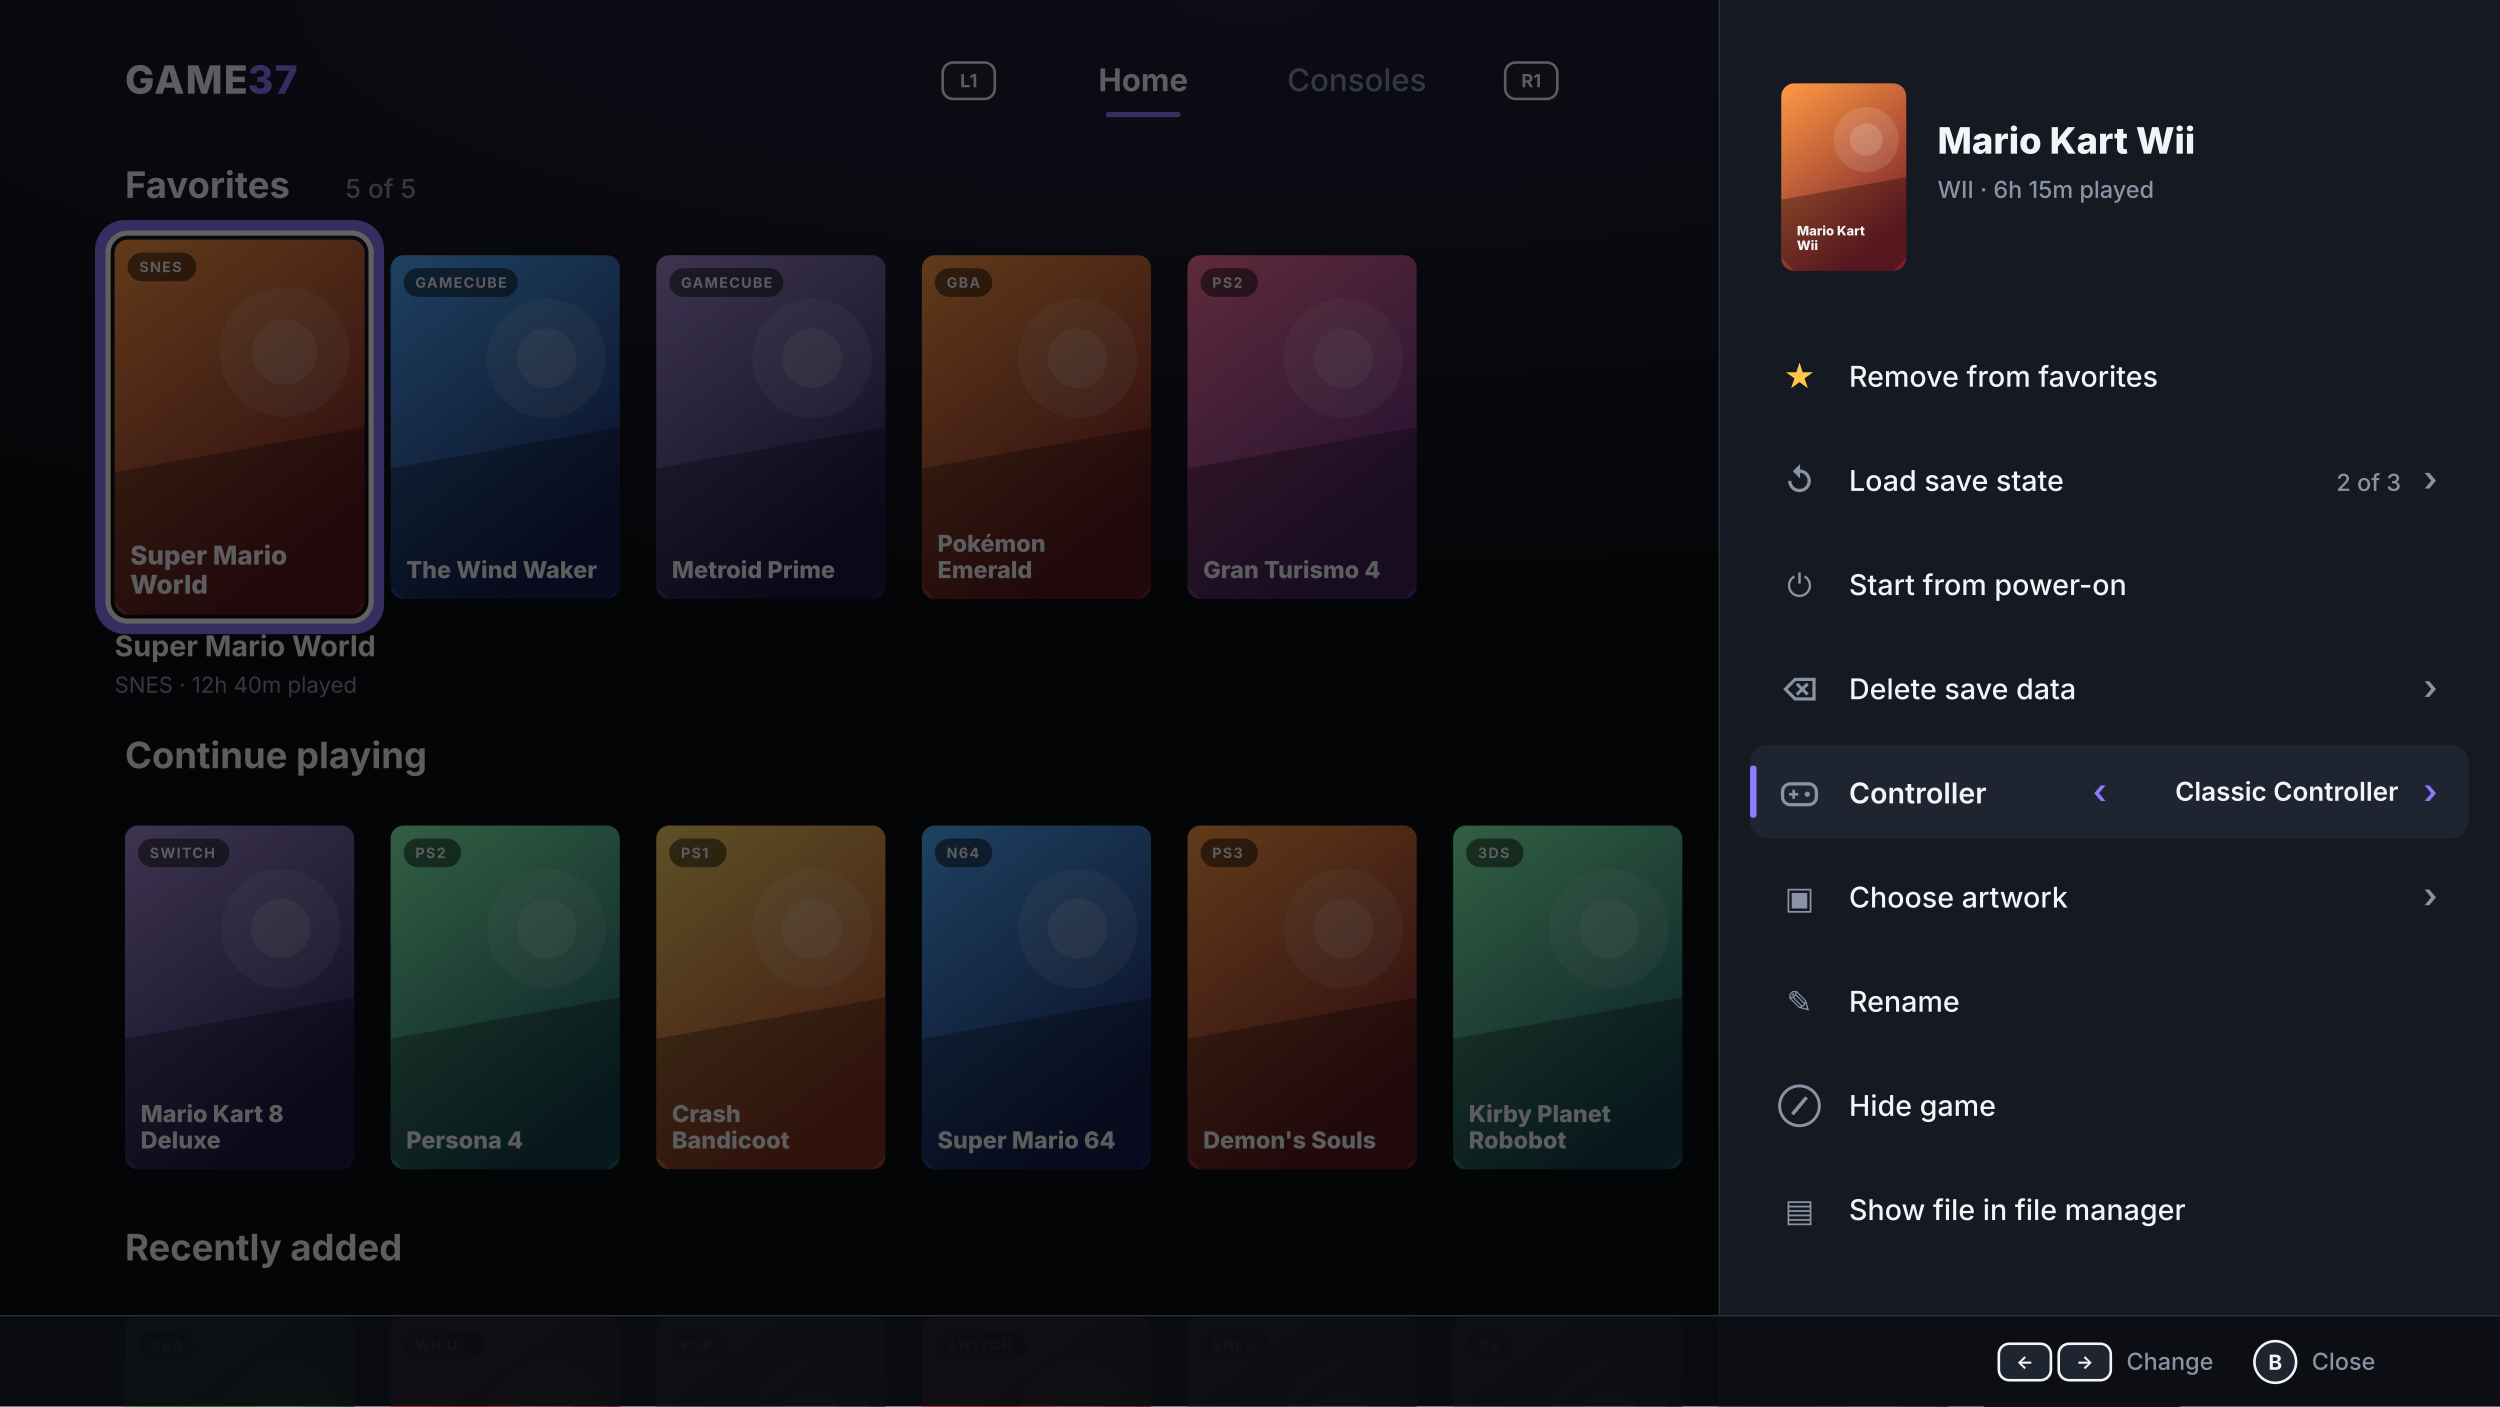
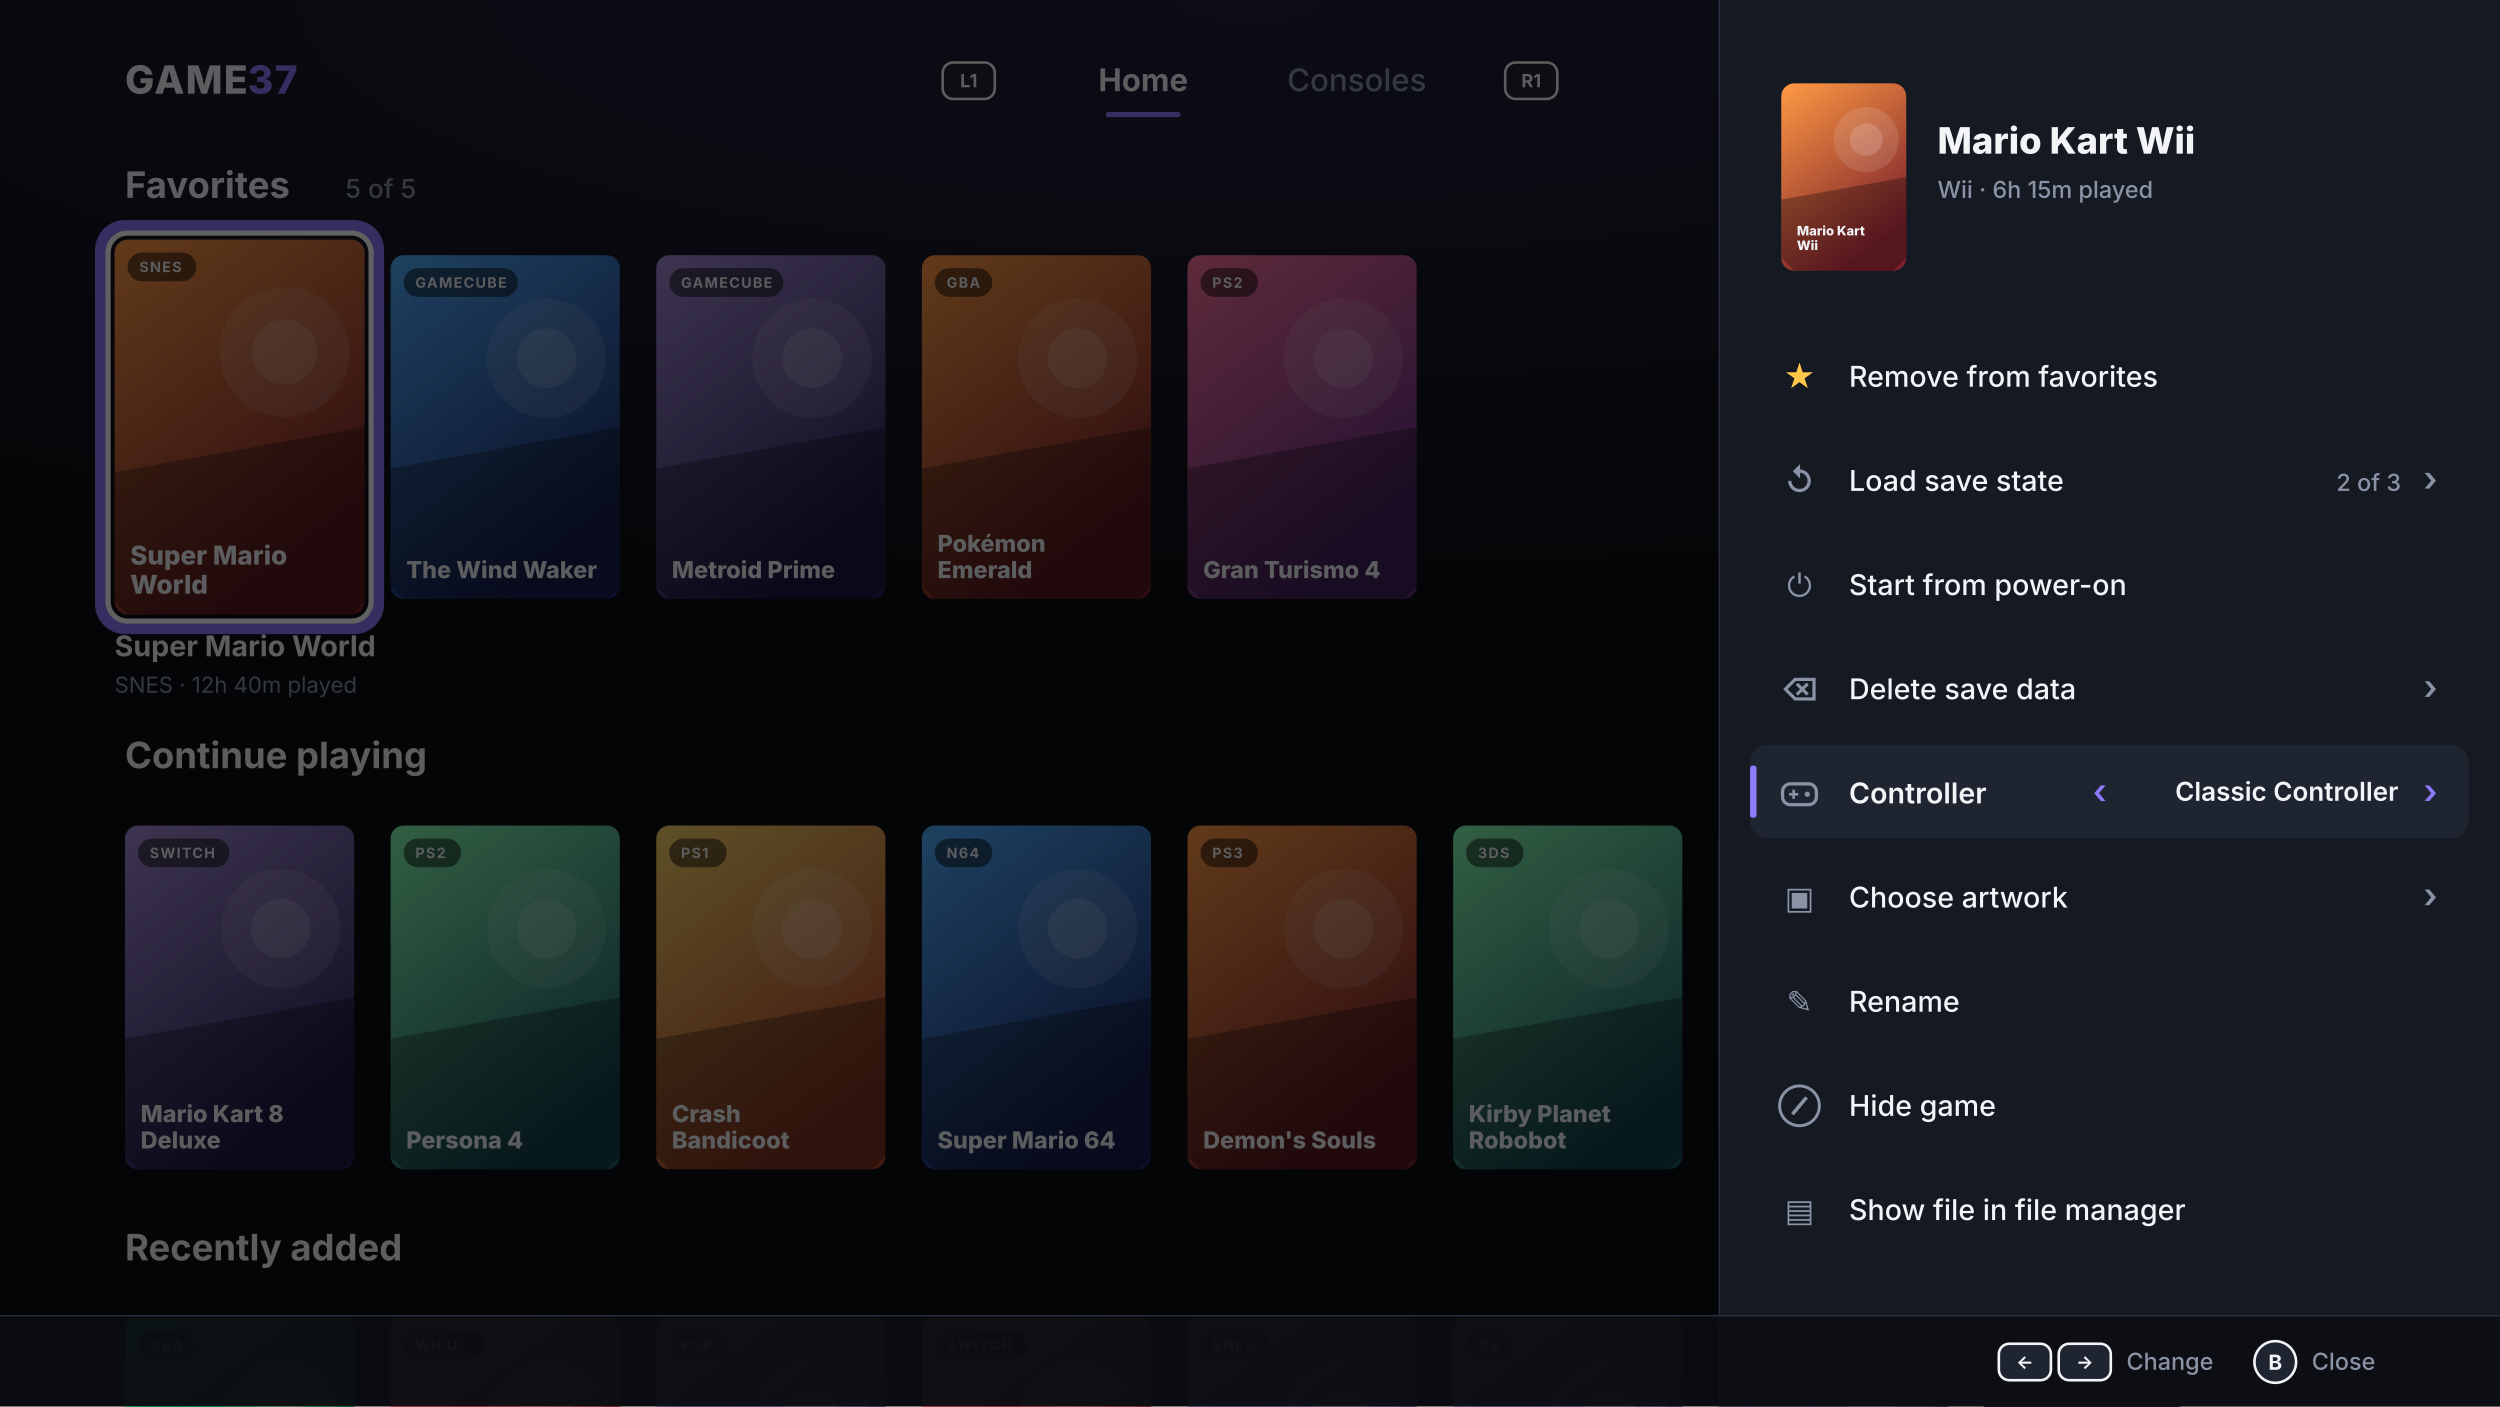
<svg xmlns="http://www.w3.org/2000/svg" width="1920" height="1080" viewBox="0 0 1920 1080">
  <defs>
    <radialGradient id="rg1" cx="0.5" cy="0" r="0.9">
      <stop offset="0" stop-color="#8B7BFF" stop-opacity="0.18" />
      <stop offset="1" stop-color="#8B7BFF" stop-opacity="0" />
    </radialGradient>
    <linearGradient id="lg2" x1="0" y1="0" x2="0.5" y2="1">
      <stop offset="0" stop-color="#FF9A44" stop-opacity="1" />
      <stop offset="1" stop-color="#7A1F2B" stop-opacity="1" />
    </linearGradient>
    <linearGradient id="lg3" x1="0" y1="0" x2="0.5" y2="1">
      <stop offset="0" stop-color="#4FACFE" stop-opacity="1" />
      <stop offset="1" stop-color="#1B2A6B" stop-opacity="1" />
    </linearGradient>
    <linearGradient id="lg4" x1="0" y1="0" x2="0.5" y2="1">
      <stop offset="0" stop-color="#A18CD1" stop-opacity="1" />
      <stop offset="1" stop-color="#2E1F5E" stop-opacity="1" />
    </linearGradient>
    <linearGradient id="lg5" x1="0" y1="0" x2="0.5" y2="1">
      <stop offset="0" stop-color="#FF9A44" stop-opacity="1" />
      <stop offset="1" stop-color="#7A1F2B" stop-opacity="1" />
    </linearGradient>
    <linearGradient id="lg6" x1="0" y1="0" x2="0.5" y2="1">
      <stop offset="0" stop-color="#FA709A" stop-opacity="1" />
      <stop offset="1" stop-color="#5B2C83" stop-opacity="1" />
    </linearGradient>
    <linearGradient id="lg7" x1="0" y1="0" x2="0.5" y2="1">
      <stop offset="0" stop-color="#A18CD1" stop-opacity="1" />
      <stop offset="1" stop-color="#2E1F5E" stop-opacity="1" />
    </linearGradient>
    <linearGradient id="lg8" x1="0" y1="0" x2="0.5" y2="1">
      <stop offset="0" stop-color="#84FAB0" stop-opacity="1" />
      <stop offset="1" stop-color="#1F5F6B" stop-opacity="1" />
    </linearGradient>
    <linearGradient id="lg9" x1="0" y1="0" x2="0.5" y2="1">
      <stop offset="0" stop-color="#F6D365" stop-opacity="1" />
      <stop offset="1" stop-color="#B3452C" stop-opacity="1" />
    </linearGradient>
    <linearGradient id="lg10" x1="0" y1="0" x2="0.5" y2="1">
      <stop offset="0" stop-color="#4FACFE" stop-opacity="1" />
      <stop offset="1" stop-color="#1B2A6B" stop-opacity="1" />
    </linearGradient>
    <linearGradient id="lg11" x1="0" y1="0" x2="0.5" y2="1">
      <stop offset="0" stop-color="#FF9A44" stop-opacity="1" />
      <stop offset="1" stop-color="#7A1F2B" stop-opacity="1" />
    </linearGradient>
    <linearGradient id="lg12" x1="0" y1="0" x2="0.5" y2="1">
      <stop offset="0" stop-color="#84FAB0" stop-opacity="1" />
      <stop offset="1" stop-color="#1F5F6B" stop-opacity="1" />
    </linearGradient>
    <linearGradient id="lg13" x1="0" y1="0" x2="0.5" y2="1">
      <stop offset="0" stop-color="#FCCB90" stop-opacity="1" />
      <stop offset="1" stop-color="#8E3B46" stop-opacity="1" />
    </linearGradient>
    <linearGradient id="lg14" x1="0" y1="0" x2="0.5" y2="1">
      <stop offset="0" stop-color="#43E97B" stop-opacity="1" />
      <stop offset="1" stop-color="#0F4C3A" stop-opacity="1" />
    </linearGradient>
    <linearGradient id="lg15" x1="0" y1="0" x2="0.5" y2="1">
      <stop offset="0" stop-color="#FF6B6B" stop-opacity="1" />
      <stop offset="1" stop-color="#6B1D3A" stop-opacity="1" />
    </linearGradient>
    <linearGradient id="lg16" x1="0" y1="0" x2="0.5" y2="1">
      <stop offset="0" stop-color="#A18CD1" stop-opacity="1" />
      <stop offset="1" stop-color="#2E1F5E" stop-opacity="1" />
    </linearGradient>
    <linearGradient id="lg17" x1="0" y1="0" x2="0.5" y2="1">
      <stop offset="0" stop-color="#FF6B6B" stop-opacity="1" />
      <stop offset="1" stop-color="#6B1D3A" stop-opacity="1" />
    </linearGradient>
    <linearGradient id="lg18" x1="0" y1="0" x2="0.5" y2="1">
      <stop offset="0" stop-color="#A18CD1" stop-opacity="1" />
      <stop offset="1" stop-color="#2E1F5E" stop-opacity="1" />
    </linearGradient>
    <linearGradient id="lg19" x1="0" y1="0" x2="0.5" y2="1">
      <stop offset="0" stop-color="#A18CD1" stop-opacity="1" />
      <stop offset="1" stop-color="#2E1F5E" stop-opacity="1" />
    </linearGradient>
    <linearGradient id="lg20" x1="0" y1="0" x2="0.5" y2="1">
      <stop offset="0" stop-color="#A18CD1" stop-opacity="1" />
      <stop offset="1" stop-color="#2E1F5E" stop-opacity="1" />
    </linearGradient>
    <linearGradient id="lg21" x1="0" y1="0" x2="0" y2="1">
      <stop offset="0" stop-color="#0B0D12" stop-opacity="0" />
      <stop offset="1" stop-color="#0B0D12" stop-opacity="1" />
    </linearGradient>
    <linearGradient id="lg22" x1="0" y1="0" x2="0.5" y2="1">
      <stop offset="0" stop-color="#FF9A44" stop-opacity="1" />
      <stop offset="1" stop-color="#7A1F2B" stop-opacity="1" />
    </linearGradient>
  </defs>
  <rect x="0.0" y="0.0" width="1920.0" height="1080.0" rx="0" fill="#0B0D12" fill-opacity="1" />
  <rect x="0.0" y="0.0" width="1920.0" height="520.0" rx="0" fill="url(#rg1)" fill-opacity="1" />
  <text x="96" y="72" font-family="Inter, 'Helvetica Neue', Arial, sans-serif" font-size="30" font-weight="800" fill="#F2F4F8" letter-spacing="1">GAME<tspan fill="#8B7BFF">37</tspan>
  </text>
  <rect x="724.0" y="48.0" width="40.0" height="28.0" rx="8" fill="#1F2431" fill-opacity="1" stroke="#F2F4F8" stroke-width="2" />
  <text x="744.0" y="67.0" font-family="Inter, 'Helvetica Neue', Arial, sans-serif" font-size="14" font-weight="700" fill="#F2F4F8" fill-opacity="1" text-anchor="middle" letter-spacing="0">L1</text>
  <rect x="1156.0" y="48.0" width="40.0" height="28.0" rx="8" fill="#1F2431" fill-opacity="1" stroke="#F2F4F8" stroke-width="2" />
  <text x="1176.0" y="67.0" font-family="Inter, 'Helvetica Neue', Arial, sans-serif" font-size="14" font-weight="700" fill="#F2F4F8" fill-opacity="1" text-anchor="middle" letter-spacing="0">R1</text>
  <text x="878.0" y="70.0" font-family="Inter, 'Helvetica Neue', Arial, sans-serif" font-size="24" font-weight="700" fill="#F2F4F8" fill-opacity="1" text-anchor="middle" letter-spacing="0">Home</text>
  <rect x="849.2" y="86.0" width="57.6" height="4.0" rx="2" fill="#8B7BFF" fill-opacity="1" />
  <text x="1042.0" y="70.0" font-family="Inter, 'Helvetica Neue', Arial, sans-serif" font-size="24" font-weight="500" fill="#8A93A6" fill-opacity="1" text-anchor="middle" letter-spacing="0">Consoles</text>
  <rect x="1320.0" y="44.0" width="330.0" height="48.0" rx="24" fill="#151922" fill-opacity="1" stroke="#2A3142" stroke-width="1" />
  <circle cx="1350.0" cy="66.0" r="8.0" fill="none" fill-opacity="1" stroke="#8A93A6" stroke-width="2.5" />
  <line x1="1356" y1="72" x2="1362" y2="78" stroke="#8A93A6" stroke-width="2.5" stroke-linecap="round" />
  <text x="1372.0" y="74.0" font-family="Inter, 'Helvetica Neue', Arial, sans-serif" font-size="18" font-weight="400" fill="#8A93A6" fill-opacity="1" text-anchor="start" letter-spacing="0">Search games</text>
  <rect x="1596.0" y="54.0" width="40.0" height="28.0" rx="8" fill="#1F2431" fill-opacity="1" stroke="#F2F4F8" stroke-width="2" />
  <text x="1616.0" y="73.0" font-family="Inter, 'Helvetica Neue', Arial, sans-serif" font-size="14" font-weight="700" fill="#F2F4F8" fill-opacity="1" text-anchor="middle" letter-spacing="0">L3</text>
  <rect x="1519.6" y="54.0" width="68.4" height="28.0" rx="8" fill="#1F2431" fill-opacity="1" stroke="#F2F4F8" stroke-width="2" />
  <text x="1553.8" y="73.0" font-family="Inter, 'Helvetica Neue', Arial, sans-serif" font-size="14" font-weight="700" fill="#F2F4F8" fill-opacity="1" text-anchor="middle" letter-spacing="0">Ctrl F</text>
  <circle cx="1690.0" cy="68.0" r="24.0" fill="#151922" fill-opacity="1" stroke="#2A3142" stroke-width="1" />
  <polygon points="1699.3,65.4 1702.8,65.9 1702.8,70.1 1699.3,70.6 1698.4,72.7 1700.5,75.6 1697.6,78.5 1694.7,76.4 1692.6,77.3 1692.1,80.8 1687.9,80.8 1687.4,77.3 1685.3,76.4 1682.4,78.5 1679.5,75.6 1681.6,72.7 1680.7,70.6 1677.2,70.1 1677.2,65.9 1680.7,65.4 1681.6,63.3 1679.5,60.4 1682.4,57.5 1685.3,59.6 1687.4,58.7 1687.9,55.2 1692.1,55.2 1692.6,58.7 1694.7,59.6 1697.6,57.5 1700.5,60.4 1698.4,63.3" fill="#8A93A6" />
  <circle cx="1690.0" cy="68.0" r="4.7" fill="#151922" fill-opacity="1" />
  <text x="1824.0" y="76.0" font-family="Inter, 'Helvetica Neue', Arial, sans-serif" font-size="24" font-weight="600" fill="#F2F4F8" fill-opacity="1" text-anchor="end" letter-spacing="0">21:42</text>
  <rect x="78.0" y="174.0" width="212.0" height="308.0" rx="18" fill="none" fill-opacity="0.4" stroke="#8B7BFF" stroke-width="10" />
  <rect x="83.0" y="179.0" width="202.0" height="298.0" rx="15" fill="none" fill-opacity="1" stroke="#FFFFFF" stroke-width="4" />
  <rect x="88.0" y="184.0" width="192.0" height="288.0" rx="10" fill="url(#lg2)" fill-opacity="1" />
  <circle cx="218.6" cy="270.4" r="49.9" fill="#FFFFFF" fill-opacity="0.12" />
  <circle cx="218.6" cy="270.4" r="25.0" fill="#FFFFFF" fill-opacity="0.16" />
  <polygon points="88,362.6 280,328.0 280,462.0 270,472.0 98,472.0 88,462.0" fill="#000000" fill-opacity=".3" />
  <text x="100.0" y="433.6" font-family="Inter, 'Helvetica Neue', Arial, sans-serif" font-size="20" font-weight="800" fill="#F2F4F8" fill-opacity="1" text-anchor="start" letter-spacing="0">Super Mario</text>
  <text x="100.0" y="456.0" font-family="Inter, 'Helvetica Neue', Arial, sans-serif" font-size="20" font-weight="800" fill="#F2F4F8" fill-opacity="1" text-anchor="start" letter-spacing="0">World</text>
  <rect x="98.0" y="194.0" width="52.8" height="22.0" rx="11" fill="#000000" fill-opacity="0.5" />
  <text x="107.0" y="209.0" font-family="Inter, 'Helvetica Neue', Arial, sans-serif" font-size="11" font-weight="700" fill="#F2F4F8" fill-opacity="1" text-anchor="start" letter-spacing="1">SNES</text>
  <text x="88.0" y="504.0" font-family="Inter, 'Helvetica Neue', Arial, sans-serif" font-size="22" font-weight="700" fill="#F2F4F8" fill-opacity="1" text-anchor="start" letter-spacing="0">Super Mario World</text>
  <text x="88.0" y="532.0" font-family="Inter, 'Helvetica Neue', Arial, sans-serif" font-size="17" font-weight="400" fill="#8A93A6" fill-opacity="1" text-anchor="start" letter-spacing="0">SNES · 12h 40m played</text>
  <rect x="300.0" y="196.0" width="176.0" height="264.0" rx="10" fill="url(#lg3)" fill-opacity="1" />
  <circle cx="419.7" cy="275.2" r="45.8" fill="#FFFFFF" fill-opacity="0.12" />
  <circle cx="419.7" cy="275.2" r="22.9" fill="#FFFFFF" fill-opacity="0.16" />
  <polygon points="300,359.7 476,328.0 476,450.0 466,460.0 310,460.0 300,450.0" fill="#000000" fill-opacity=".3" />
  <text x="312.0" y="444.0" font-family="Inter, 'Helvetica Neue', Arial, sans-serif" font-size="18" font-weight="800" fill="#F2F4F8" fill-opacity="1" text-anchor="start" letter-spacing="0">The Wind Waker</text>
  <rect x="310.0" y="206.0" width="87.6" height="22.0" rx="11" fill="#000000" fill-opacity="0.5" />
  <text x="319.0" y="221.0" font-family="Inter, 'Helvetica Neue', Arial, sans-serif" font-size="11" font-weight="700" fill="#F2F4F8" fill-opacity="1" text-anchor="start" letter-spacing="1">GAMECUBE</text>
  <rect x="504.0" y="196.0" width="176.0" height="264.0" rx="10" fill="url(#lg4)" fill-opacity="1" />
  <circle cx="623.7" cy="275.2" r="45.8" fill="#FFFFFF" fill-opacity="0.12" />
  <circle cx="623.7" cy="275.2" r="22.9" fill="#FFFFFF" fill-opacity="0.16" />
  <polygon points="504,359.7 680,328.0 680,450.0 670,460.0 514,460.0 504,450.0" fill="#000000" fill-opacity=".3" />
  <text x="516.0" y="444.0" font-family="Inter, 'Helvetica Neue', Arial, sans-serif" font-size="18" font-weight="800" fill="#F2F4F8" fill-opacity="1" text-anchor="start" letter-spacing="0">Metroid Prime</text>
  <rect x="514.0" y="206.0" width="87.6" height="22.0" rx="11" fill="#000000" fill-opacity="0.5" />
  <text x="523.0" y="221.0" font-family="Inter, 'Helvetica Neue', Arial, sans-serif" font-size="11" font-weight="700" fill="#F2F4F8" fill-opacity="1" text-anchor="start" letter-spacing="1">GAMECUBE</text>
  <rect x="708.0" y="196.0" width="176.0" height="264.0" rx="10" fill="url(#lg5)" fill-opacity="1" />
  <circle cx="827.7" cy="275.2" r="45.8" fill="#FFFFFF" fill-opacity="0.12" />
  <circle cx="827.7" cy="275.2" r="22.9" fill="#FFFFFF" fill-opacity="0.16" />
  <polygon points="708,359.7 884,328.0 884,450.0 874,460.0 718,460.0 708,450.0" fill="#000000" fill-opacity=".3" />
  <text x="720.0" y="423.8" font-family="Inter, 'Helvetica Neue', Arial, sans-serif" font-size="18" font-weight="800" fill="#F2F4F8" fill-opacity="1" text-anchor="start" letter-spacing="0">Pokémon</text>
  <text x="720.0" y="444.0" font-family="Inter, 'Helvetica Neue', Arial, sans-serif" font-size="18" font-weight="800" fill="#F2F4F8" fill-opacity="1" text-anchor="start" letter-spacing="0">Emerald</text>
  <rect x="718.0" y="206.0" width="44.1" height="22.0" rx="11" fill="#000000" fill-opacity="0.5" />
  <text x="727.0" y="221.0" font-family="Inter, 'Helvetica Neue', Arial, sans-serif" font-size="11" font-weight="700" fill="#F2F4F8" fill-opacity="1" text-anchor="start" letter-spacing="1">GBA</text>
  <rect x="912.0" y="196.0" width="176.0" height="264.0" rx="10" fill="url(#lg6)" fill-opacity="1" />
  <circle cx="1031.7" cy="275.2" r="45.8" fill="#FFFFFF" fill-opacity="0.12" />
  <circle cx="1031.7" cy="275.2" r="22.9" fill="#FFFFFF" fill-opacity="0.16" />
  <polygon points="912,359.7 1088,328.0 1088,450.0 1078,460.0 922,460.0 912,450.0" fill="#000000" fill-opacity=".3" />
  <text x="924.0" y="444.0" font-family="Inter, 'Helvetica Neue', Arial, sans-serif" font-size="18" font-weight="800" fill="#F2F4F8" fill-opacity="1" text-anchor="start" letter-spacing="0">Gran Turismo 4</text>
  <rect x="922.0" y="206.0" width="44.1" height="22.0" rx="11" fill="#000000" fill-opacity="0.5" />
  <text x="931.0" y="221.0" font-family="Inter, 'Helvetica Neue', Arial, sans-serif" font-size="11" font-weight="700" fill="#F2F4F8" fill-opacity="1" text-anchor="start" letter-spacing="1">PS2</text>
  <rect x="96.0" y="634.0" width="176.0" height="264.0" rx="10" fill="url(#lg7)" fill-opacity="1" />
  <circle cx="215.7" cy="713.2" r="45.8" fill="#FFFFFF" fill-opacity="0.12" />
  <circle cx="215.7" cy="713.2" r="22.9" fill="#FFFFFF" fill-opacity="0.16" />
  <polygon points="96,797.7 272,766.0 272,888.0 262,898.0 106,898.0 96,888.0" fill="#000000" fill-opacity=".3" />
  <text x="108.0" y="861.8" font-family="Inter, 'Helvetica Neue', Arial, sans-serif" font-size="18" font-weight="800" fill="#F2F4F8" fill-opacity="1" text-anchor="start" letter-spacing="0">Mario Kart 8</text>
  <text x="108.0" y="882.0" font-family="Inter, 'Helvetica Neue', Arial, sans-serif" font-size="18" font-weight="800" fill="#F2F4F8" fill-opacity="1" text-anchor="start" letter-spacing="0">Deluxe</text>
  <rect x="106.0" y="644.0" width="70.2" height="22.0" rx="11" fill="#000000" fill-opacity="0.5" />
  <text x="115.0" y="659.0" font-family="Inter, 'Helvetica Neue', Arial, sans-serif" font-size="11" font-weight="700" fill="#F2F4F8" fill-opacity="1" text-anchor="start" letter-spacing="1">SWITCH</text>
  <rect x="300.0" y="634.0" width="176.0" height="264.0" rx="10" fill="url(#lg8)" fill-opacity="1" />
  <circle cx="419.7" cy="713.2" r="45.8" fill="#FFFFFF" fill-opacity="0.12" />
  <circle cx="419.7" cy="713.2" r="22.9" fill="#FFFFFF" fill-opacity="0.16" />
  <polygon points="300,797.7 476,766.0 476,888.0 466,898.0 310,898.0 300,888.0" fill="#000000" fill-opacity=".3" />
  <text x="312.0" y="882.0" font-family="Inter, 'Helvetica Neue', Arial, sans-serif" font-size="18" font-weight="800" fill="#F2F4F8" fill-opacity="1" text-anchor="start" letter-spacing="0">Persona 4</text>
  <rect x="310.0" y="644.0" width="44.1" height="22.0" rx="11" fill="#000000" fill-opacity="0.5" />
  <text x="319.0" y="659.0" font-family="Inter, 'Helvetica Neue', Arial, sans-serif" font-size="11" font-weight="700" fill="#F2F4F8" fill-opacity="1" text-anchor="start" letter-spacing="1">PS2</text>
  <rect x="504.0" y="634.0" width="176.0" height="264.0" rx="10" fill="url(#lg9)" fill-opacity="1" />
  <circle cx="623.7" cy="713.2" r="45.8" fill="#FFFFFF" fill-opacity="0.12" />
  <circle cx="623.7" cy="713.2" r="22.9" fill="#FFFFFF" fill-opacity="0.16" />
  <polygon points="504,797.7 680,766.0 680,888.0 670,898.0 514,898.0 504,888.0" fill="#000000" fill-opacity=".3" />
  <text x="516.0" y="861.8" font-family="Inter, 'Helvetica Neue', Arial, sans-serif" font-size="18" font-weight="800" fill="#F2F4F8" fill-opacity="1" text-anchor="start" letter-spacing="0">Crash</text>
  <text x="516.0" y="882.0" font-family="Inter, 'Helvetica Neue', Arial, sans-serif" font-size="18" font-weight="800" fill="#F2F4F8" fill-opacity="1" text-anchor="start" letter-spacing="0">Bandicoot</text>
  <rect x="514.0" y="644.0" width="44.1" height="22.0" rx="11" fill="#000000" fill-opacity="0.5" />
  <text x="523.0" y="659.0" font-family="Inter, 'Helvetica Neue', Arial, sans-serif" font-size="11" font-weight="700" fill="#F2F4F8" fill-opacity="1" text-anchor="start" letter-spacing="1">PS1</text>
  <rect x="708.0" y="634.0" width="176.0" height="264.0" rx="10" fill="url(#lg10)" fill-opacity="1" />
  <circle cx="827.7" cy="713.2" r="45.8" fill="#FFFFFF" fill-opacity="0.12" />
  <circle cx="827.7" cy="713.2" r="22.9" fill="#FFFFFF" fill-opacity="0.16" />
  <polygon points="708,797.7 884,766.0 884,888.0 874,898.0 718,898.0 708,888.0" fill="#000000" fill-opacity=".3" />
  <text x="720.0" y="882.0" font-family="Inter, 'Helvetica Neue', Arial, sans-serif" font-size="18" font-weight="800" fill="#F2F4F8" fill-opacity="1" text-anchor="start" letter-spacing="0">Super Mario 64</text>
  <rect x="718.0" y="644.0" width="44.1" height="22.0" rx="11" fill="#000000" fill-opacity="0.5" />
  <text x="727.0" y="659.0" font-family="Inter, 'Helvetica Neue', Arial, sans-serif" font-size="11" font-weight="700" fill="#F2F4F8" fill-opacity="1" text-anchor="start" letter-spacing="1">N64</text>
  <rect x="912.0" y="634.0" width="176.0" height="264.0" rx="10" fill="url(#lg11)" fill-opacity="1" />
  <circle cx="1031.7" cy="713.2" r="45.8" fill="#FFFFFF" fill-opacity="0.12" />
  <circle cx="1031.7" cy="713.2" r="22.9" fill="#FFFFFF" fill-opacity="0.16" />
  <polygon points="912,797.7 1088,766.0 1088,888.0 1078,898.0 922,898.0 912,888.0" fill="#000000" fill-opacity=".3" />
  <text x="924.0" y="882.0" font-family="Inter, 'Helvetica Neue', Arial, sans-serif" font-size="18" font-weight="800" fill="#F2F4F8" fill-opacity="1" text-anchor="start" letter-spacing="0">Demon's Souls</text>
  <rect x="922.0" y="644.0" width="44.1" height="22.0" rx="11" fill="#000000" fill-opacity="0.5" />
  <text x="931.0" y="659.0" font-family="Inter, 'Helvetica Neue', Arial, sans-serif" font-size="11" font-weight="700" fill="#F2F4F8" fill-opacity="1" text-anchor="start" letter-spacing="1">PS3</text>
  <rect x="1116.0" y="634.0" width="176.0" height="264.0" rx="10" fill="url(#lg12)" fill-opacity="1" />
  <circle cx="1235.7" cy="713.2" r="45.8" fill="#FFFFFF" fill-opacity="0.12" />
  <circle cx="1235.7" cy="713.2" r="22.9" fill="#FFFFFF" fill-opacity="0.16" />
  <polygon points="1116,797.7 1292,766.0 1292,888.0 1282,898.0 1126,898.0 1116,888.0" fill="#000000" fill-opacity=".3" />
  <text x="1128.0" y="861.8" font-family="Inter, 'Helvetica Neue', Arial, sans-serif" font-size="18" font-weight="800" fill="#F2F4F8" fill-opacity="1" text-anchor="start" letter-spacing="0">Kirby Planet</text>
  <text x="1128.0" y="882.0" font-family="Inter, 'Helvetica Neue', Arial, sans-serif" font-size="18" font-weight="800" fill="#F2F4F8" fill-opacity="1" text-anchor="start" letter-spacing="0">Robobot</text>
  <rect x="1126.0" y="644.0" width="44.1" height="22.0" rx="11" fill="#000000" fill-opacity="0.5" />
  <text x="1135.0" y="659.0" font-family="Inter, 'Helvetica Neue', Arial, sans-serif" font-size="11" font-weight="700" fill="#F2F4F8" fill-opacity="1" text-anchor="start" letter-spacing="1">3DS</text>
  <rect x="1320.0" y="634.0" width="176.0" height="264.0" rx="10" fill="url(#lg13)" fill-opacity="1" />
  <circle cx="1439.7" cy="713.2" r="45.8" fill="#FFFFFF" fill-opacity="0.12" />
  <circle cx="1439.7" cy="713.2" r="22.9" fill="#FFFFFF" fill-opacity="0.16" />
  <polygon points="1320,797.7 1496,766.0 1496,888.0 1486,898.0 1330,898.0 1320,888.0" fill="#000000" fill-opacity=".3" />
  <text x="1332.0" y="882.0" font-family="Inter, 'Helvetica Neue', Arial, sans-serif" font-size="18" font-weight="800" fill="#F2F4F8" fill-opacity="1" text-anchor="start" letter-spacing="0">Bloodborne</text>
  <rect x="1330.0" y="644.0" width="44.1" height="22.0" rx="11" fill="#000000" fill-opacity="0.5" />
  <text x="1339.0" y="659.0" font-family="Inter, 'Helvetica Neue', Arial, sans-serif" font-size="11" font-weight="700" fill="#F2F4F8" fill-opacity="1" text-anchor="start" letter-spacing="1">PS4</text>
  <rect x="1524.0" y="634.0" width="150.0" height="264.0" rx="10" fill="#151922" fill-opacity="1" stroke="#2A3142" stroke-width="1" />
  <circle cx="1599.0" cy="742.0" r="26.0" fill="#1F2431" fill-opacity="1" />
  <path d="M1593.0,730.0 l12,12 l-12,12" fill="none" stroke="#F2F4F8" stroke-width="3" stroke-linecap="round" stroke-linejoin="round" />
  <text x="1599.0" y="796.0" font-family="Inter, 'Helvetica Neue', Arial, sans-serif" font-size="18" font-weight="600" fill="#F2F4F8" fill-opacity="1" text-anchor="middle" letter-spacing="0">See all</text>
  <text x="1599.0" y="820.0" font-family="Inter, 'Helvetica Neue', Arial, sans-serif" font-size="15" font-weight="400" fill="#8A93A6" fill-opacity="1" text-anchor="middle" letter-spacing="0">23 games</text>
  <rect x="96.0" y="1012.0" width="176.0" height="264.0" rx="10" fill="url(#lg14)" fill-opacity="1" />
  <circle cx="215.7" cy="1091.2" r="45.8" fill="#FFFFFF" fill-opacity="0.12" />
  <circle cx="215.7" cy="1091.2" r="22.9" fill="#FFFFFF" fill-opacity="0.16" />
  <polygon points="96,1175.7 272,1144.0 272,1266.0 262,1276.0 106,1276.0 96,1266.0" fill="#000000" fill-opacity=".3" />
  <text x="108.0" y="1260.0" font-family="Inter, 'Helvetica Neue', Arial, sans-serif" font-size="18" font-weight="800" fill="#F2F4F8" fill-opacity="1" text-anchor="start" letter-spacing="0">Aria of Sorrow</text>
  <rect x="106.0" y="1022.0" width="44.1" height="22.0" rx="11" fill="#000000" fill-opacity="0.5" />
  <text x="115.0" y="1037.0" font-family="Inter, 'Helvetica Neue', Arial, sans-serif" font-size="11" font-weight="700" fill="#F2F4F8" fill-opacity="1" text-anchor="start" letter-spacing="1">GBA</text>
  <rect x="300.0" y="1012.0" width="176.0" height="264.0" rx="10" fill="url(#lg15)" fill-opacity="1" />
  <circle cx="419.7" cy="1091.2" r="45.8" fill="#FFFFFF" fill-opacity="0.12" />
  <circle cx="419.7" cy="1091.2" r="22.9" fill="#FFFFFF" fill-opacity="0.16" />
  <polygon points="300,1175.7 476,1144.0 476,1266.0 466,1276.0 310,1276.0 300,1266.0" fill="#000000" fill-opacity=".3" />
  <text x="312.0" y="1239.8" font-family="Inter, 'Helvetica Neue', Arial, sans-serif" font-size="18" font-weight="800" fill="#F2F4F8" fill-opacity="1" text-anchor="start" letter-spacing="0">Xenoblade</text>
  <text x="312.0" y="1260.0" font-family="Inter, 'Helvetica Neue', Arial, sans-serif" font-size="18" font-weight="800" fill="#F2F4F8" fill-opacity="1" text-anchor="start" letter-spacing="0">Chronicles X</text>
  <rect x="310.0" y="1022.0" width="61.5" height="22.0" rx="11" fill="#000000" fill-opacity="0.5" />
  <text x="319.0" y="1037.0" font-family="Inter, 'Helvetica Neue', Arial, sans-serif" font-size="11" font-weight="700" fill="#F2F4F8" fill-opacity="1" text-anchor="start" letter-spacing="1">WII U</text>
  <rect x="504.0" y="1012.0" width="176.0" height="264.0" rx="10" fill="url(#lg16)" fill-opacity="1" />
  <circle cx="623.7" cy="1091.2" r="45.8" fill="#FFFFFF" fill-opacity="0.12" />
  <circle cx="623.7" cy="1091.2" r="22.9" fill="#FFFFFF" fill-opacity="0.16" />
  <polygon points="504,1175.7 680,1144.0 680,1266.0 670,1276.0 514,1276.0 504,1266.0" fill="#000000" fill-opacity=".3" />
  <text x="516.0" y="1239.8" font-family="Inter, 'Helvetica Neue', Arial, sans-serif" font-size="18" font-weight="800" fill="#F2F4F8" fill-opacity="1" text-anchor="start" letter-spacing="0">Monster Hunter</text>
  <text x="516.0" y="1260.0" font-family="Inter, 'Helvetica Neue', Arial, sans-serif" font-size="18" font-weight="800" fill="#F2F4F8" fill-opacity="1" text-anchor="start" letter-spacing="0">Freedom Unite</text>
  <rect x="514.0" y="1022.0" width="44.1" height="22.0" rx="11" fill="#000000" fill-opacity="0.5" />
  <text x="523.0" y="1037.0" font-family="Inter, 'Helvetica Neue', Arial, sans-serif" font-size="11" font-weight="700" fill="#F2F4F8" fill-opacity="1" text-anchor="start" letter-spacing="1">PSP</text>
  <rect x="708.0" y="1012.0" width="176.0" height="264.0" rx="10" fill="url(#lg17)" fill-opacity="1" />
  <circle cx="827.7" cy="1091.2" r="45.8" fill="#FFFFFF" fill-opacity="0.12" />
  <circle cx="827.7" cy="1091.2" r="22.9" fill="#FFFFFF" fill-opacity="0.16" />
  <polygon points="708,1175.7 884,1144.0 884,1266.0 874,1276.0 718,1276.0 708,1266.0" fill="#000000" fill-opacity=".3" />
  <text x="720.0" y="1260.0" font-family="Inter, 'Helvetica Neue', Arial, sans-serif" font-size="18" font-weight="800" fill="#F2F4F8" fill-opacity="1" text-anchor="start" letter-spacing="0">Metroid Dread</text>
  <rect x="718.0" y="1022.0" width="70.2" height="22.0" rx="11" fill="#000000" fill-opacity="0.5" />
  <text x="727.0" y="1037.0" font-family="Inter, 'Helvetica Neue', Arial, sans-serif" font-size="11" font-weight="700" fill="#F2F4F8" fill-opacity="1" text-anchor="start" letter-spacing="1">SWITCH</text>
  <rect x="912.0" y="1012.0" width="176.0" height="264.0" rx="10" fill="url(#lg18)" fill-opacity="1" />
  <circle cx="1031.7" cy="1091.2" r="45.8" fill="#FFFFFF" fill-opacity="0.12" />
  <circle cx="1031.7" cy="1091.2" r="22.9" fill="#FFFFFF" fill-opacity="0.16" />
  <polygon points="912,1175.7 1088,1144.0 1088,1266.0 1078,1276.0 922,1276.0 912,1266.0" fill="#000000" fill-opacity=".3" />
  <text x="924.0" y="1260.0" font-family="Inter, 'Helvetica Neue', Arial, sans-serif" font-size="18" font-weight="800" fill="#F2F4F8" fill-opacity="1" text-anchor="start" letter-spacing="0">Chrono Trigger</text>
  <rect x="922.0" y="1022.0" width="52.8" height="22.0" rx="11" fill="#000000" fill-opacity="0.5" />
  <text x="931.0" y="1037.0" font-family="Inter, 'Helvetica Neue', Arial, sans-serif" font-size="11" font-weight="700" fill="#F2F4F8" fill-opacity="1" text-anchor="start" letter-spacing="1">SNES</text>
  <rect x="1116.0" y="1012.0" width="176.0" height="264.0" rx="10" fill="url(#lg19)" fill-opacity="1" />
  <circle cx="1235.7" cy="1091.2" r="45.8" fill="#FFFFFF" fill-opacity="0.12" />
  <circle cx="1235.7" cy="1091.2" r="22.9" fill="#FFFFFF" fill-opacity="0.16" />
  <polygon points="1116,1175.7 1292,1144.0 1292,1266.0 1282,1276.0 1126,1276.0 1116,1266.0" fill="#000000" fill-opacity=".3" />
  <text x="1128.0" y="1260.0" font-family="Inter, 'Helvetica Neue', Arial, sans-serif" font-size="18" font-weight="800" fill="#F2F4F8" fill-opacity="1" text-anchor="start" letter-spacing="0">Mario Kart DS</text>
  <rect x="1126.0" y="1022.0" width="35.4" height="22.0" rx="11" fill="#000000" fill-opacity="0.5" />
  <text x="1135.0" y="1037.0" font-family="Inter, 'Helvetica Neue', Arial, sans-serif" font-size="11" font-weight="700" fill="#F2F4F8" fill-opacity="1" text-anchor="start" letter-spacing="1">DS</text>
  <rect x="1320.0" y="1012.0" width="176.0" height="264.0" rx="10" fill="url(#lg20)" fill-opacity="1" />
  <circle cx="1439.7" cy="1091.2" r="45.8" fill="#FFFFFF" fill-opacity="0.12" />
  <circle cx="1439.7" cy="1091.2" r="22.9" fill="#FFFFFF" fill-opacity="0.16" />
  <polygon points="1320,1175.7 1496,1144.0 1496,1266.0 1486,1276.0 1330,1276.0 1320,1266.0" fill="#000000" fill-opacity=".3" />
  <text x="1332.0" y="1239.8" font-family="Inter, 'Helvetica Neue', Arial, sans-serif" font-size="18" font-weight="800" fill="#F2F4F8" fill-opacity="1" text-anchor="start" letter-spacing="0">Spyro the</text>
  <text x="1332.0" y="1260.0" font-family="Inter, 'Helvetica Neue', Arial, sans-serif" font-size="18" font-weight="800" fill="#F2F4F8" fill-opacity="1" text-anchor="start" letter-spacing="0">Dragon</text>
  <rect x="1330.0" y="1022.0" width="44.1" height="22.0" rx="11" fill="#000000" fill-opacity="0.5" />
  <text x="1339.0" y="1037.0" font-family="Inter, 'Helvetica Neue', Arial, sans-serif" font-size="11" font-weight="700" fill="#F2F4F8" fill-opacity="1" text-anchor="start" letter-spacing="1">PS1</text>
  <rect x="1524.0" y="1012.0" width="150.0" height="264.0" rx="10" fill="#151922" fill-opacity="1" stroke="#2A3142" stroke-width="1" />
  <circle cx="1599.0" cy="1120.0" r="26.0" fill="#1F2431" fill-opacity="1" />
  <path d="M1593.0,1108.0 l12,12 l-12,12" fill="none" stroke="#F2F4F8" stroke-width="3" stroke-linecap="round" stroke-linejoin="round" />
  <text x="1599.0" y="1174.0" font-family="Inter, 'Helvetica Neue', Arial, sans-serif" font-size="18" font-weight="600" fill="#F2F4F8" fill-opacity="1" text-anchor="middle" letter-spacing="0">See all</text>
  <text x="1599.0" y="1198.0" font-family="Inter, 'Helvetica Neue', Arial, sans-serif" font-size="15" font-weight="400" fill="#8A93A6" fill-opacity="1" text-anchor="middle" letter-spacing="0">20 games</text>
  <rect x="0.0" y="930.0" width="1920.0" height="80.0" rx="0" fill="url(#lg21)" fill-opacity="1" />
  <text x="96.0" y="152.0" font-family="Inter, 'Helvetica Neue', Arial, sans-serif" font-size="28" font-weight="700" fill="#F2F4F8" fill-opacity="1" text-anchor="start" letter-spacing="0">Favorites</text>
  <text x="265.2" y="152.0" font-family="Inter, 'Helvetica Neue', Arial, sans-serif" font-size="20" font-weight="500" fill="#8A93A6" fill-opacity="1" text-anchor="start" letter-spacing="0">5 of 5</text>
  <text x="96.0" y="590.0" font-family="Inter, 'Helvetica Neue', Arial, sans-serif" font-size="28" font-weight="700" fill="#F2F4F8" fill-opacity="1" text-anchor="start" letter-spacing="0">Continue playing</text>
  <text x="96.0" y="968.0" font-family="Inter, 'Helvetica Neue', Arial, sans-serif" font-size="28" font-weight="700" fill="#F2F4F8" fill-opacity="1" text-anchor="start" letter-spacing="0">Recently added</text>
  <rect x="0.0" y="0.0" width="1920.0" height="1080.0" rx="0" fill="#000000" fill-opacity="0.62" />
  <rect x="1320.0" y="0.0" width="600.0" height="1080.0" rx="0" fill="#151922" fill-opacity="1" />
  <rect x="1320.0" y="0.0" width="1.0" height="1080.0" rx="0" fill="#2A3142" fill-opacity="1" />
  <rect x="1368.0" y="64.0" width="96.0" height="144.0" rx="10" fill="url(#lg22)" fill-opacity="1" />
  <circle cx="1433.3" cy="107.2" r="25.0" fill="#FFFFFF" fill-opacity="0.12" />
  <circle cx="1433.3" cy="107.2" r="12.5" fill="#FFFFFF" fill-opacity="0.16" />
  <polygon points="1368,153.3 1464,136.0 1464,198.0 1454,208.0 1378,208.0 1368,198.0" fill="#000000" fill-opacity=".3" />
  <text x="1380.0" y="180.8" font-family="Inter, 'Helvetica Neue', Arial, sans-serif" font-size="10" font-weight="800" fill="#F2F4F8" fill-opacity="1" text-anchor="start" letter-spacing="0">Mario Kart</text>
  <text x="1380.0" y="192.0" font-family="Inter, 'Helvetica Neue', Arial, sans-serif" font-size="10" font-weight="800" fill="#F2F4F8" fill-opacity="1" text-anchor="start" letter-spacing="0">Wii</text>
  <text x="1488.0" y="118.0" font-family="Inter, 'Helvetica Neue', Arial, sans-serif" font-size="28" font-weight="800" fill="#F2F4F8" fill-opacity="1" text-anchor="start" letter-spacing="0">Mario Kart Wii</text>
-   <text x="1488.0" y="152.0" font-family="Inter, 'Helvetica Neue', Arial, sans-serif" font-size="18" font-weight="500" fill="#8A93A6" fill-opacity="1" text-anchor="start" letter-spacing="0">WII  ·  6h 15m played</text>
+   <text x="1488.0" y="152.0" font-family="Inter, 'Helvetica Neue', Arial, sans-serif" font-size="18" font-weight="500" fill="#8A93A6" fill-opacity="1" text-anchor="start" letter-spacing="0">Wii  ·  6h 15m played</text>
  <text x="1382.0" y="298.0" font-family="Inter, 'Helvetica Neue', Arial, sans-serif" font-size="24" font-weight="600" fill="#FFC84A" fill-opacity="1" text-anchor="middle" letter-spacing="0">★</text>
  <text x="1420.0" y="297.0" font-family="Inter, 'Helvetica Neue', Arial, sans-serif" font-size="22" font-weight="500" fill="#F2F4F8" fill-opacity="1" text-anchor="start" letter-spacing="0">Remove from favorites</text>
  <text x="1382.0" y="378.0" font-family="Inter, 'Helvetica Neue', Arial, sans-serif" font-size="24" font-weight="600" fill="#8A93A6" fill-opacity="1" text-anchor="middle" letter-spacing="0">↺</text>
  <text x="1420.0" y="377.0" font-family="Inter, 'Helvetica Neue', Arial, sans-serif" font-size="22" font-weight="500" fill="#F2F4F8" fill-opacity="1" text-anchor="start" letter-spacing="0">Load save state</text>
  <text x="1844.0" y="377.0" font-family="Inter, 'Helvetica Neue', Arial, sans-serif" font-size="18" font-weight="500" fill="#8A93A6" fill-opacity="1" text-anchor="end" letter-spacing="0">2 of 3</text>
  <text x="1872.0" y="377.0" font-family="Inter, 'Helvetica Neue', Arial, sans-serif" font-size="26" font-weight="600" fill="#8A93A6" fill-opacity="1" text-anchor="end" letter-spacing="0">›</text>
  <text x="1382.0" y="458.0" font-family="Inter, 'Helvetica Neue', Arial, sans-serif" font-size="24" font-weight="600" fill="#8A93A6" fill-opacity="1" text-anchor="middle" letter-spacing="0">⏻</text>
  <text x="1420.0" y="457.0" font-family="Inter, 'Helvetica Neue', Arial, sans-serif" font-size="22" font-weight="500" fill="#F2F4F8" fill-opacity="1" text-anchor="start" letter-spacing="0">Start from power-on</text>
  <text x="1382.0" y="538.0" font-family="Inter, 'Helvetica Neue', Arial, sans-serif" font-size="24" font-weight="600" fill="#8A93A6" fill-opacity="1" text-anchor="middle" letter-spacing="0">⌫</text>
  <text x="1420.0" y="537.0" font-family="Inter, 'Helvetica Neue', Arial, sans-serif" font-size="22" font-weight="500" fill="#F2F4F8" fill-opacity="1" text-anchor="start" letter-spacing="0">Delete save data</text>
  <text x="1872.0" y="537.0" font-family="Inter, 'Helvetica Neue', Arial, sans-serif" font-size="26" font-weight="600" fill="#8A93A6" fill-opacity="1" text-anchor="end" letter-spacing="0">›</text>
  <rect x="1344.0" y="572.0" width="552.0" height="72.0" rx="14" fill="#1F2431" fill-opacity="1" />
  <rect x="1344.0" y="588.0" width="5.0" height="40.0" rx="2" fill="#8B7BFF" fill-opacity="1" />
  <rect x="1369.0" y="602.0" width="26.0" height="16.0" rx="6" fill="none" fill-opacity="1" stroke="#8A93A6" stroke-width="2.5" />
  <rect x="1374.0" y="609.0" width="7.0" height="2.0" rx="0" fill="#8A93A6" fill-opacity="1" />
  <rect x="1376.5" y="606.5" width="2.0" height="7.0" rx="0" fill="#8A93A6" fill-opacity="1" />
  <circle cx="1388.0" cy="610.0" r="2.0" fill="#8A93A6" fill-opacity="1" />
  <text x="1420.0" y="617.0" font-family="Inter, 'Helvetica Neue', Arial, sans-serif" font-size="22" font-weight="600" fill="#F2F4F8" fill-opacity="1" text-anchor="start" letter-spacing="0">Controller</text>
  <text x="1872.0" y="617.0" font-family="Inter, 'Helvetica Neue', Arial, sans-serif" font-size="26" font-weight="600" fill="#8B7BFF" fill-opacity="1" text-anchor="end" letter-spacing="0">›</text>
  <text x="1842.0" y="615.0" font-family="Inter, 'Helvetica Neue', Arial, sans-serif" font-size="20" font-weight="600" fill="#F2F4F8" fill-opacity="1" text-anchor="end" letter-spacing="0">Classic Controller</text>
  <text x="1618.0" y="617.0" font-family="Inter, 'Helvetica Neue', Arial, sans-serif" font-size="26" font-weight="600" fill="#8B7BFF" fill-opacity="1" text-anchor="end" letter-spacing="0">‹</text>
  <text x="1382.0" y="698.0" font-family="Inter, 'Helvetica Neue', Arial, sans-serif" font-size="24" font-weight="600" fill="#8A93A6" fill-opacity="1" text-anchor="middle" letter-spacing="0">▣</text>
  <text x="1420.0" y="697.0" font-family="Inter, 'Helvetica Neue', Arial, sans-serif" font-size="22" font-weight="500" fill="#F2F4F8" fill-opacity="1" text-anchor="start" letter-spacing="0">Choose artwork</text>
  <text x="1872.0" y="697.0" font-family="Inter, 'Helvetica Neue', Arial, sans-serif" font-size="26" font-weight="600" fill="#8A93A6" fill-opacity="1" text-anchor="end" letter-spacing="0">›</text>
  <text x="1382.0" y="778.0" font-family="Inter, 'Helvetica Neue', Arial, sans-serif" font-size="24" font-weight="600" fill="#8A93A6" fill-opacity="1" text-anchor="middle" letter-spacing="0">✎</text>
  <text x="1420.0" y="777.0" font-family="Inter, 'Helvetica Neue', Arial, sans-serif" font-size="22" font-weight="500" fill="#F2F4F8" fill-opacity="1" text-anchor="start" letter-spacing="0">Rename</text>
  <text x="1382.0" y="858.0" font-family="Inter, 'Helvetica Neue', Arial, sans-serif" font-size="24" font-weight="600" fill="#8A93A6" fill-opacity="1" text-anchor="middle" letter-spacing="0">⊘</text>
  <text x="1420.0" y="857.0" font-family="Inter, 'Helvetica Neue', Arial, sans-serif" font-size="22" font-weight="500" fill="#F2F4F8" fill-opacity="1" text-anchor="start" letter-spacing="0">Hide game</text>
  <text x="1382.0" y="938.0" font-family="Inter, 'Helvetica Neue', Arial, sans-serif" font-size="24" font-weight="600" fill="#8A93A6" fill-opacity="1" text-anchor="middle" letter-spacing="0">▤</text>
  <text x="1420.0" y="937.0" font-family="Inter, 'Helvetica Neue', Arial, sans-serif" font-size="22" font-weight="500" fill="#F2F4F8" fill-opacity="1" text-anchor="start" letter-spacing="0">Show file in file manager</text>
  <rect x="0.0" y="1010.0" width="1920.0" height="70.0" rx="0" fill="#0B0D12" fill-opacity="0.92" />
  <rect x="0.0" y="1010.0" width="1920.0" height="1.0" rx="0" fill="#2A3142" fill-opacity="1" />
  <text x="1775.4" y="1052.0" font-family="Inter, 'Helvetica Neue', Arial, sans-serif" font-size="18" font-weight="500" fill="#8A93A6" fill-opacity="1" text-anchor="start" letter-spacing="0">Close</text>
  <circle cx="1747.4" cy="1046.0" r="16.0" fill="#1F2431" fill-opacity="1" stroke="#F2F4F8" stroke-width="2" />
  <text x="1747.4" y="1052.0" font-family="Inter, 'Helvetica Neue', Arial, sans-serif" font-size="16" font-weight="700" fill="#F2F4F8" fill-opacity="1" text-anchor="middle" letter-spacing="0">B</text>
  <text x="1633.1" y="1052.0" font-family="Inter, 'Helvetica Neue', Arial, sans-serif" font-size="18" font-weight="500" fill="#8A93A6" fill-opacity="1" text-anchor="start" letter-spacing="0">Change</text>
  <rect x="1581.1" y="1032.0" width="40.0" height="28.0" rx="8" fill="#1F2431" fill-opacity="1" stroke="#F2F4F8" stroke-width="2" />
  <text x="1601.1" y="1051.0" font-family="Inter, 'Helvetica Neue', Arial, sans-serif" font-size="14" font-weight="700" fill="#F2F4F8" fill-opacity="1" text-anchor="middle" letter-spacing="0">→</text>
  <rect x="1535.1" y="1032.0" width="40.0" height="28.0" rx="8" fill="#1F2431" fill-opacity="1" stroke="#F2F4F8" stroke-width="2" />
  <text x="1555.1" y="1051.0" font-family="Inter, 'Helvetica Neue', Arial, sans-serif" font-size="14" font-weight="700" fill="#F2F4F8" fill-opacity="1" text-anchor="middle" letter-spacing="0">←</text>
</svg>
